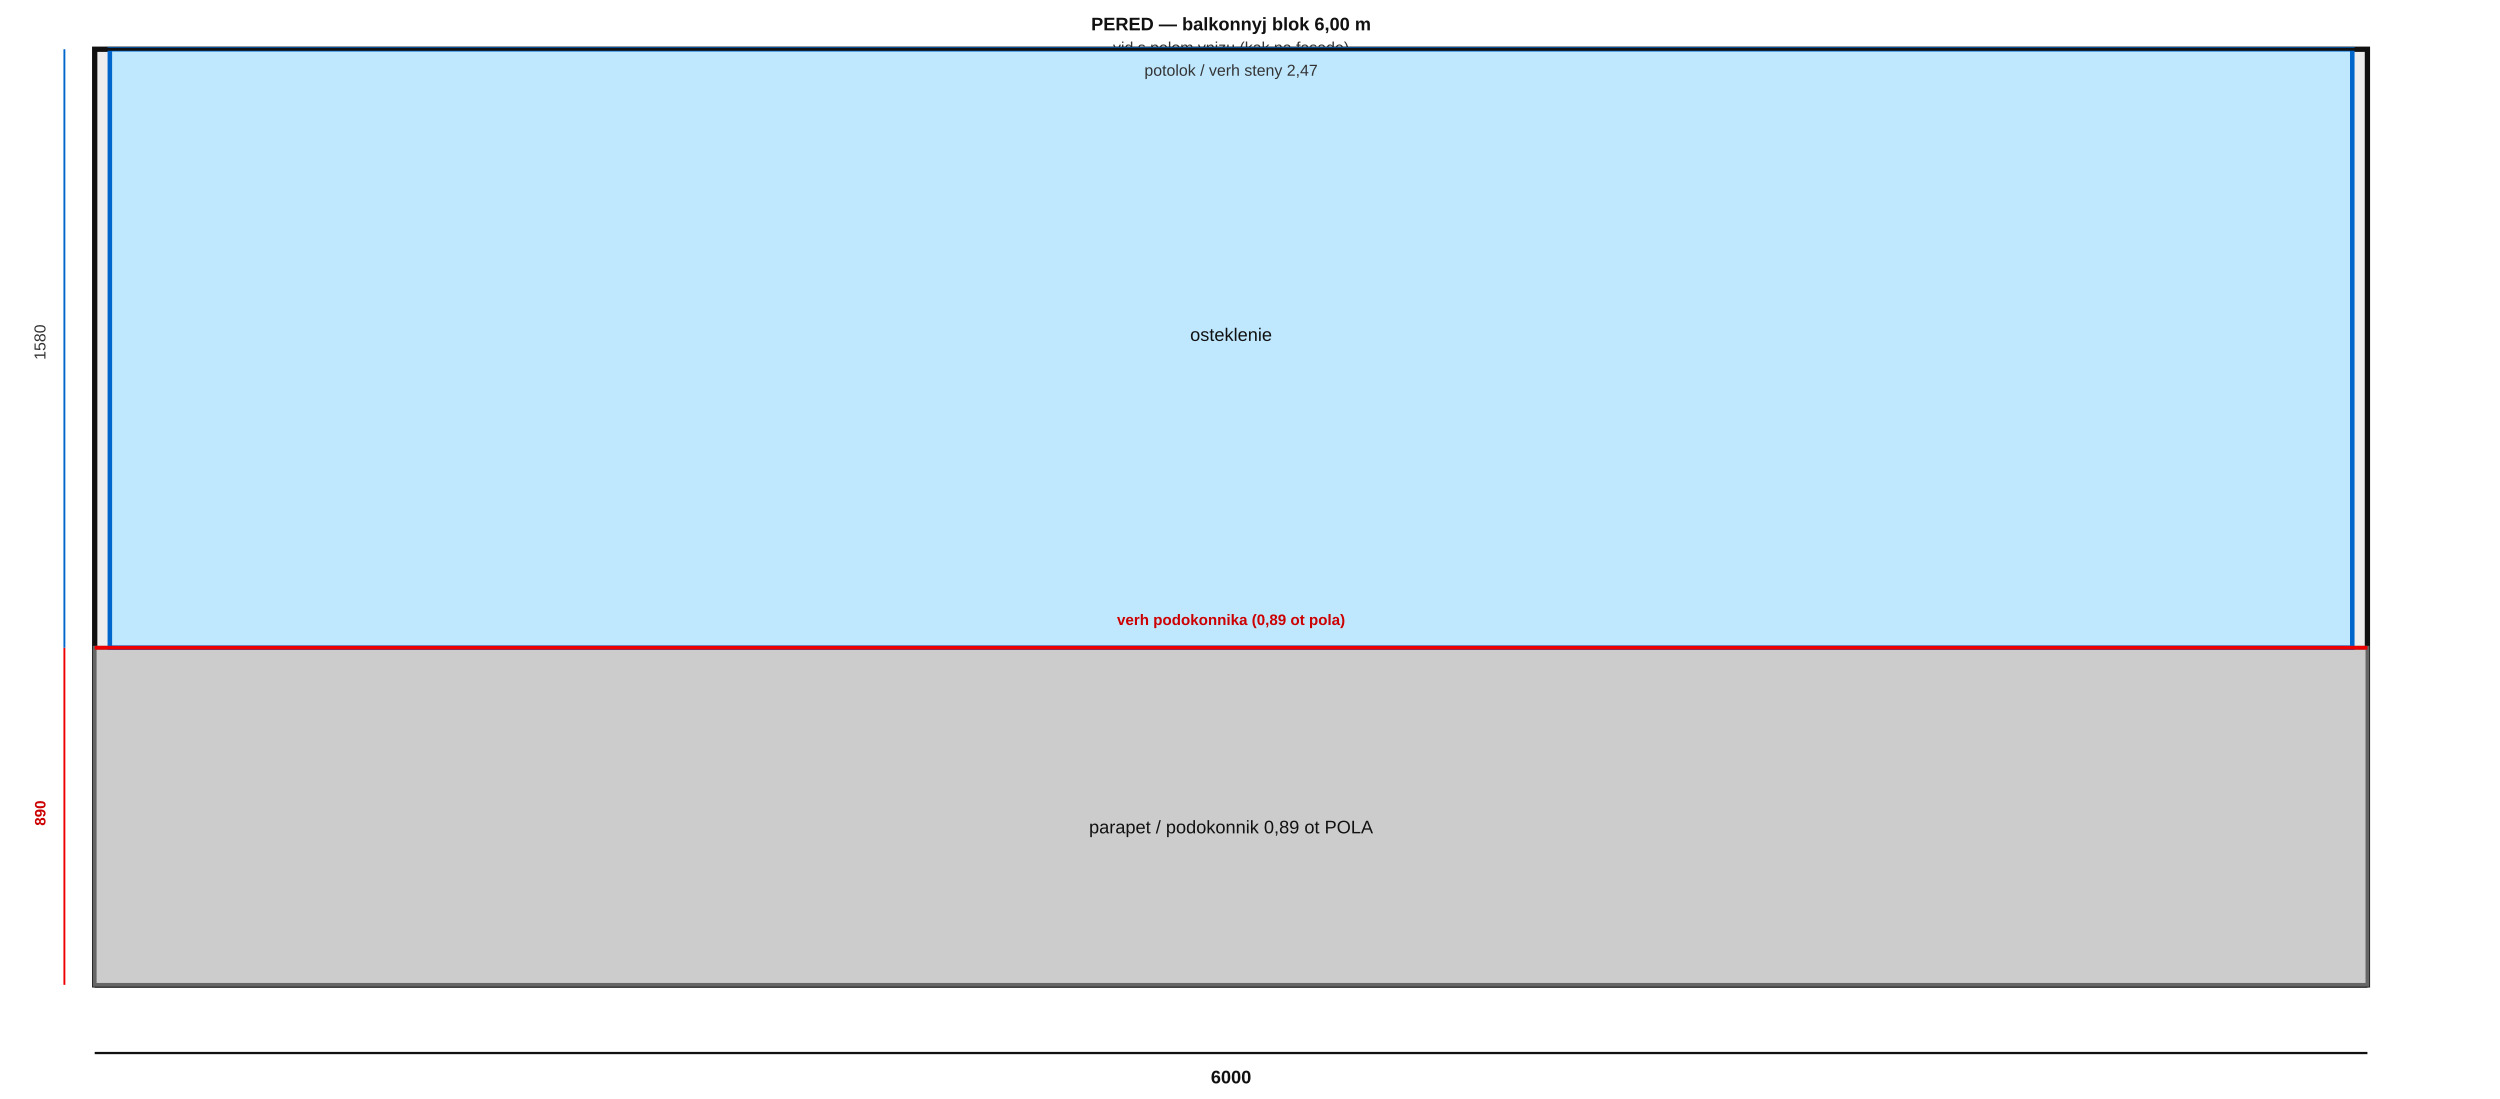
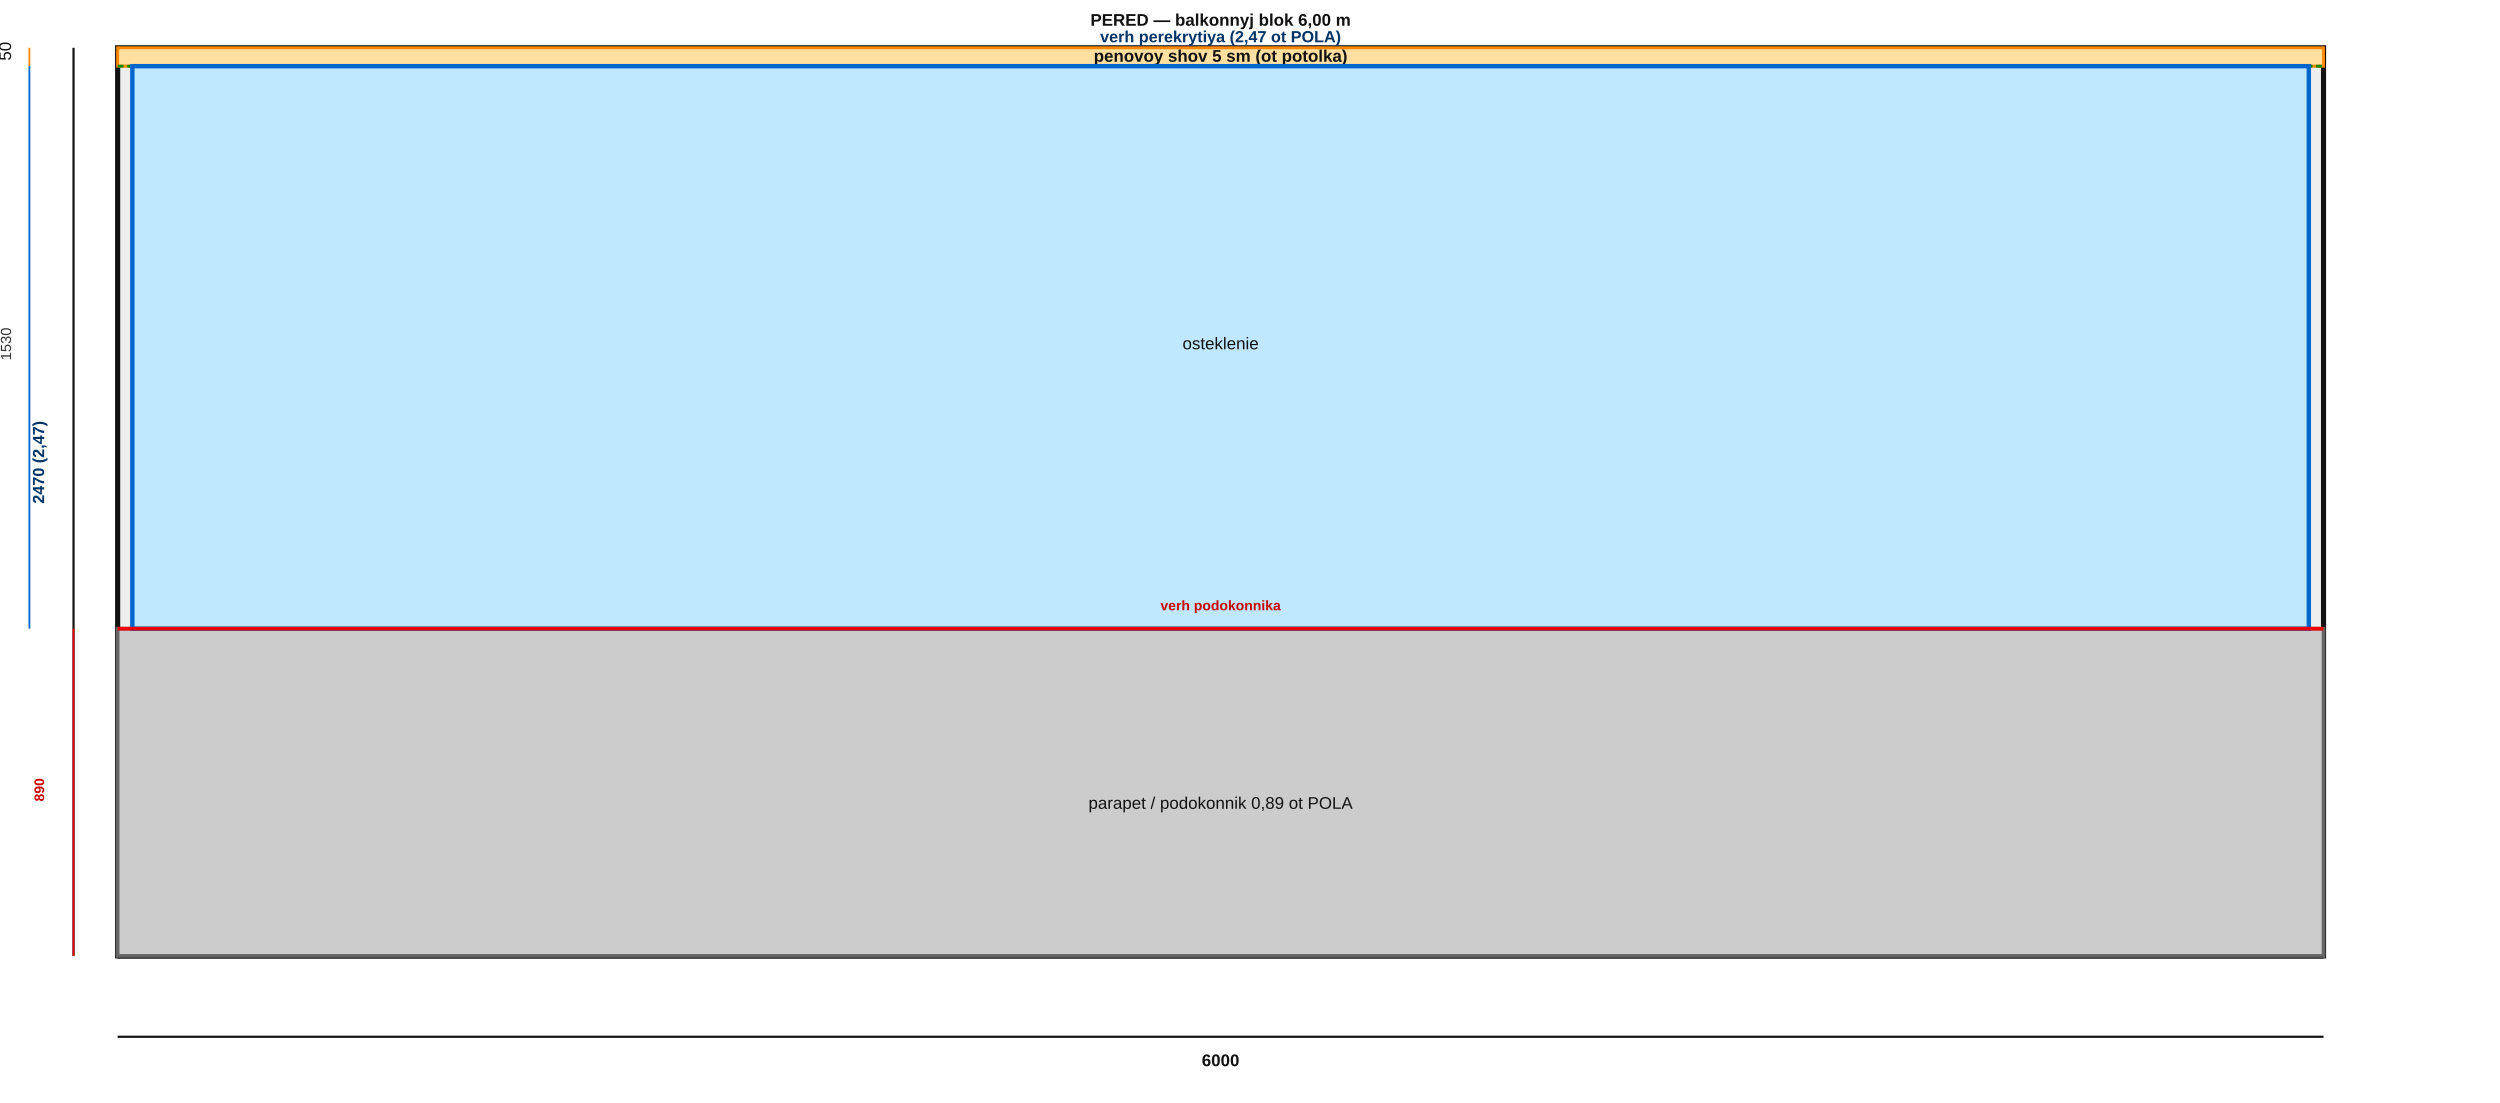
- <svg xmlns="http://www.w3.org/2000/svg" viewBox="-250 0 6600 2900" font-family="Arial,sans-serif">
+ <svg xmlns="http://www.w3.org/2000/svg" viewBox="-320 0 6800 3000" font-family="Arial,sans-serif">
  <style>
-     text { font-size: 48px; fill: #111; }
-     .dim { font-size: 42px; fill: #333; }
-     .lbl { font-size: 40px; fill: #c00; font-weight: bold; }
+     text { font-size: 46px; fill: #111; }
+     .dim { font-size: 40px; fill: #333; }
+     .lbl { font-size: 38px; fill: #c00; font-weight: bold; }
+     .h { font-size: 44px; font-weight: bold; fill: #036; }
  </style>
-   <text x="3000" y="80" text-anchor="middle" font-size="58" font-weight="bold">PERED — balkonnyj blok 6,00 m</text>
-   <text x="3000" y="140" text-anchor="middle" class="dim">vid s polom vnizu (kak na fasade)</text>
+   <text x="3000" y="70" text-anchor="middle" font-size="56" font-weight="bold">PERED — balkonnyj blok 6,00 m</text>
  <rect x="0" y="130" width="6000" height="2470" fill="#eee" stroke="#111" stroke-width="14" />
  <line x1="0" y1="2600" x2="6000" y2="2600" stroke="#000" stroke-width="14" />
-   <text x="200" y="2570" font-weight="bold">POL</text>
+   <text x="250" y="2570" class="h">POL</text>
+   <line x1="0" y1="130" x2="6000" y2="130" stroke="#111" stroke-width="8" />
+   <text x="3000" y="115" text-anchor="middle" class="h">verh perekrytiya (2,47 ot POLA)</text>
+   <rect x="0" y="130" width="6000" height="50" fill="#ffe0a0" stroke="#f80" stroke-width="8" />
+   <text x="3000" y="168" text-anchor="middle" font-size="40" font-weight="bold">penovoy shov 5 sm (ot potolka)</text>
+   <line x1="0" y1="180" x2="6000" y2="180" stroke="#080" stroke-width="8" stroke-dasharray="16 10" />
+   <text x="3000" y="240" text-anchor="middle" fill="#060" font-size="42" font-weight="bold">uroven potolka (opusk 5 sm)</text>
  <rect x="0" y="1710" width="6000" height="890" fill="#ccc" stroke="#666" stroke-width="10" />
  <text x="3000" y="2200" text-anchor="middle">parapet / podokonnik 0,89 ot POLA</text>
-   <rect x="40" y="130" width="5920" height="1580" fill="#bfe8ff" stroke="#06c" stroke-width="12" />
-   <text x="3000" y="900" text-anchor="middle" fill="#036" font-size="52">osteklenie</text>
+   <rect x="40" y="180" width="5920" height="1530" fill="#bfe8ff" stroke="#06c" stroke-width="12" />
+   <text x="3000" y="950" text-anchor="middle" fill="#036" font-size="52">osteklenie</text>
  <line x1="0" y1="1710" x2="6000" y2="1710" stroke="#e00" stroke-width="10" />
-   <text x="3000" y="1650" text-anchor="middle" class="lbl">verh podokonnika (0,89 ot pola)</text>
-   <line x1="0" y1="130" x2="6000" y2="130" stroke="#111" stroke-width="8" />
-   <text x="3000" y="200" text-anchor="middle" class="dim">potolok / verh steny 2,47</text>
-   <line x1="-80" y1="1710" x2="-80" y2="2600" stroke="#e00" stroke-width="5" />
-   <text x="-130" y="2180" transform="rotate(-90 -130 2180)" class="lbl">890</text>
-   <line x1="-80" y1="130" x2="-80" y2="1710" stroke="#06c" stroke-width="5" />
-   <text x="-130" y="950" transform="rotate(-90 -130 950)" class="dim">1580</text>
-   <line x1="0" y1="2780" x2="6000" y2="2780" stroke="#111" stroke-width="6" />
-   <text x="3000" y="2860" text-anchor="middle" font-weight="bold">6000</text>
+   <text x="3000" y="1660" text-anchor="middle" class="lbl">verh podokonnika</text>
+   <line x1="-120" y1="2600" x2="-120" y2="130" stroke="#111" stroke-width="6" />
+   <text x="-200" y="1370" transform="rotate(-90 -200 1370)" class="h">2470 (2,47)</text>
+   <line x1="-240" y1="130" x2="-240" y2="180" stroke="#f80" stroke-width="5" />
+   <text x="-290" y="165" transform="rotate(-90 -290 165)" font-size="36">50</text>
+   <line x1="-240" y1="180" x2="-240" y2="1710" stroke="#06c" stroke-width="5" />
+   <text x="-290" y="980" transform="rotate(-90 -290 980)" class="dim">1530</text>
+   <line x1="-120" y1="1710" x2="-120" y2="2600" stroke="#e00" stroke-width="5" />
+   <text x="-200" y="2180" transform="rotate(-90 -200 2180)" class="lbl">890</text>
+   <line x1="0" y1="2820" x2="6000" y2="2820" stroke="#111" stroke-width="6" />
+   <text x="3000" y="2900" text-anchor="middle" font-weight="bold">6000</text>
</svg>
